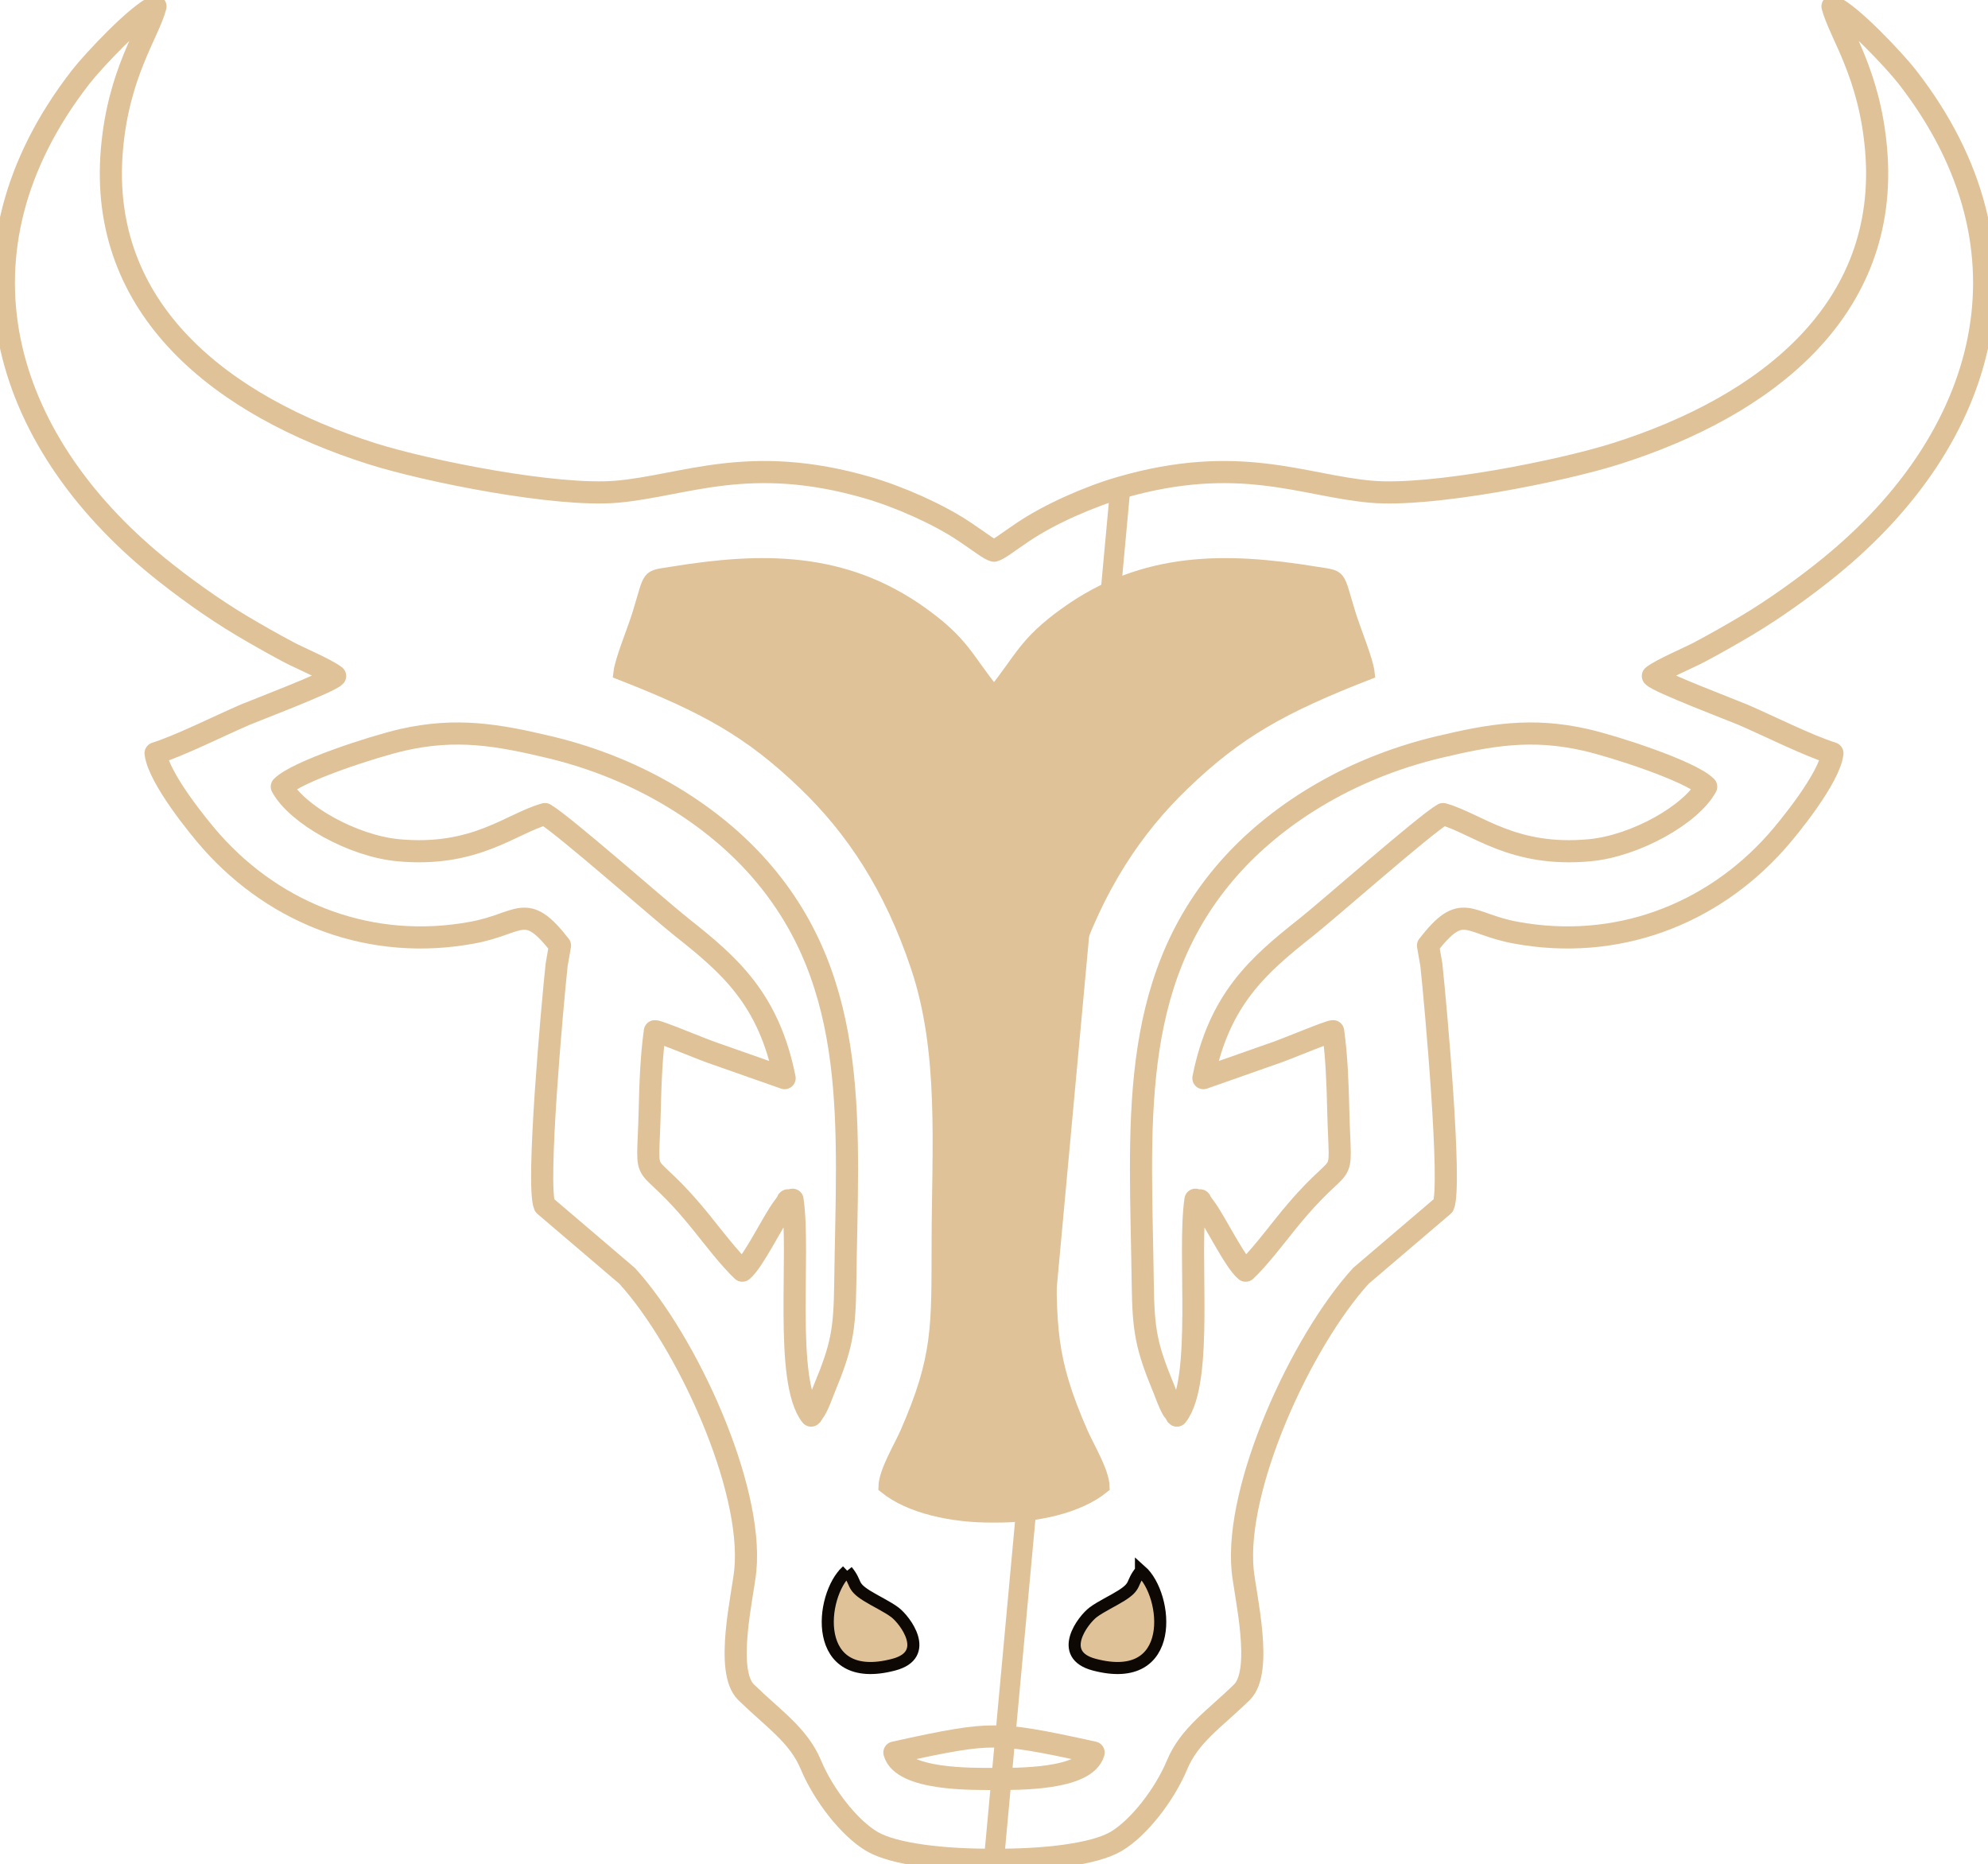
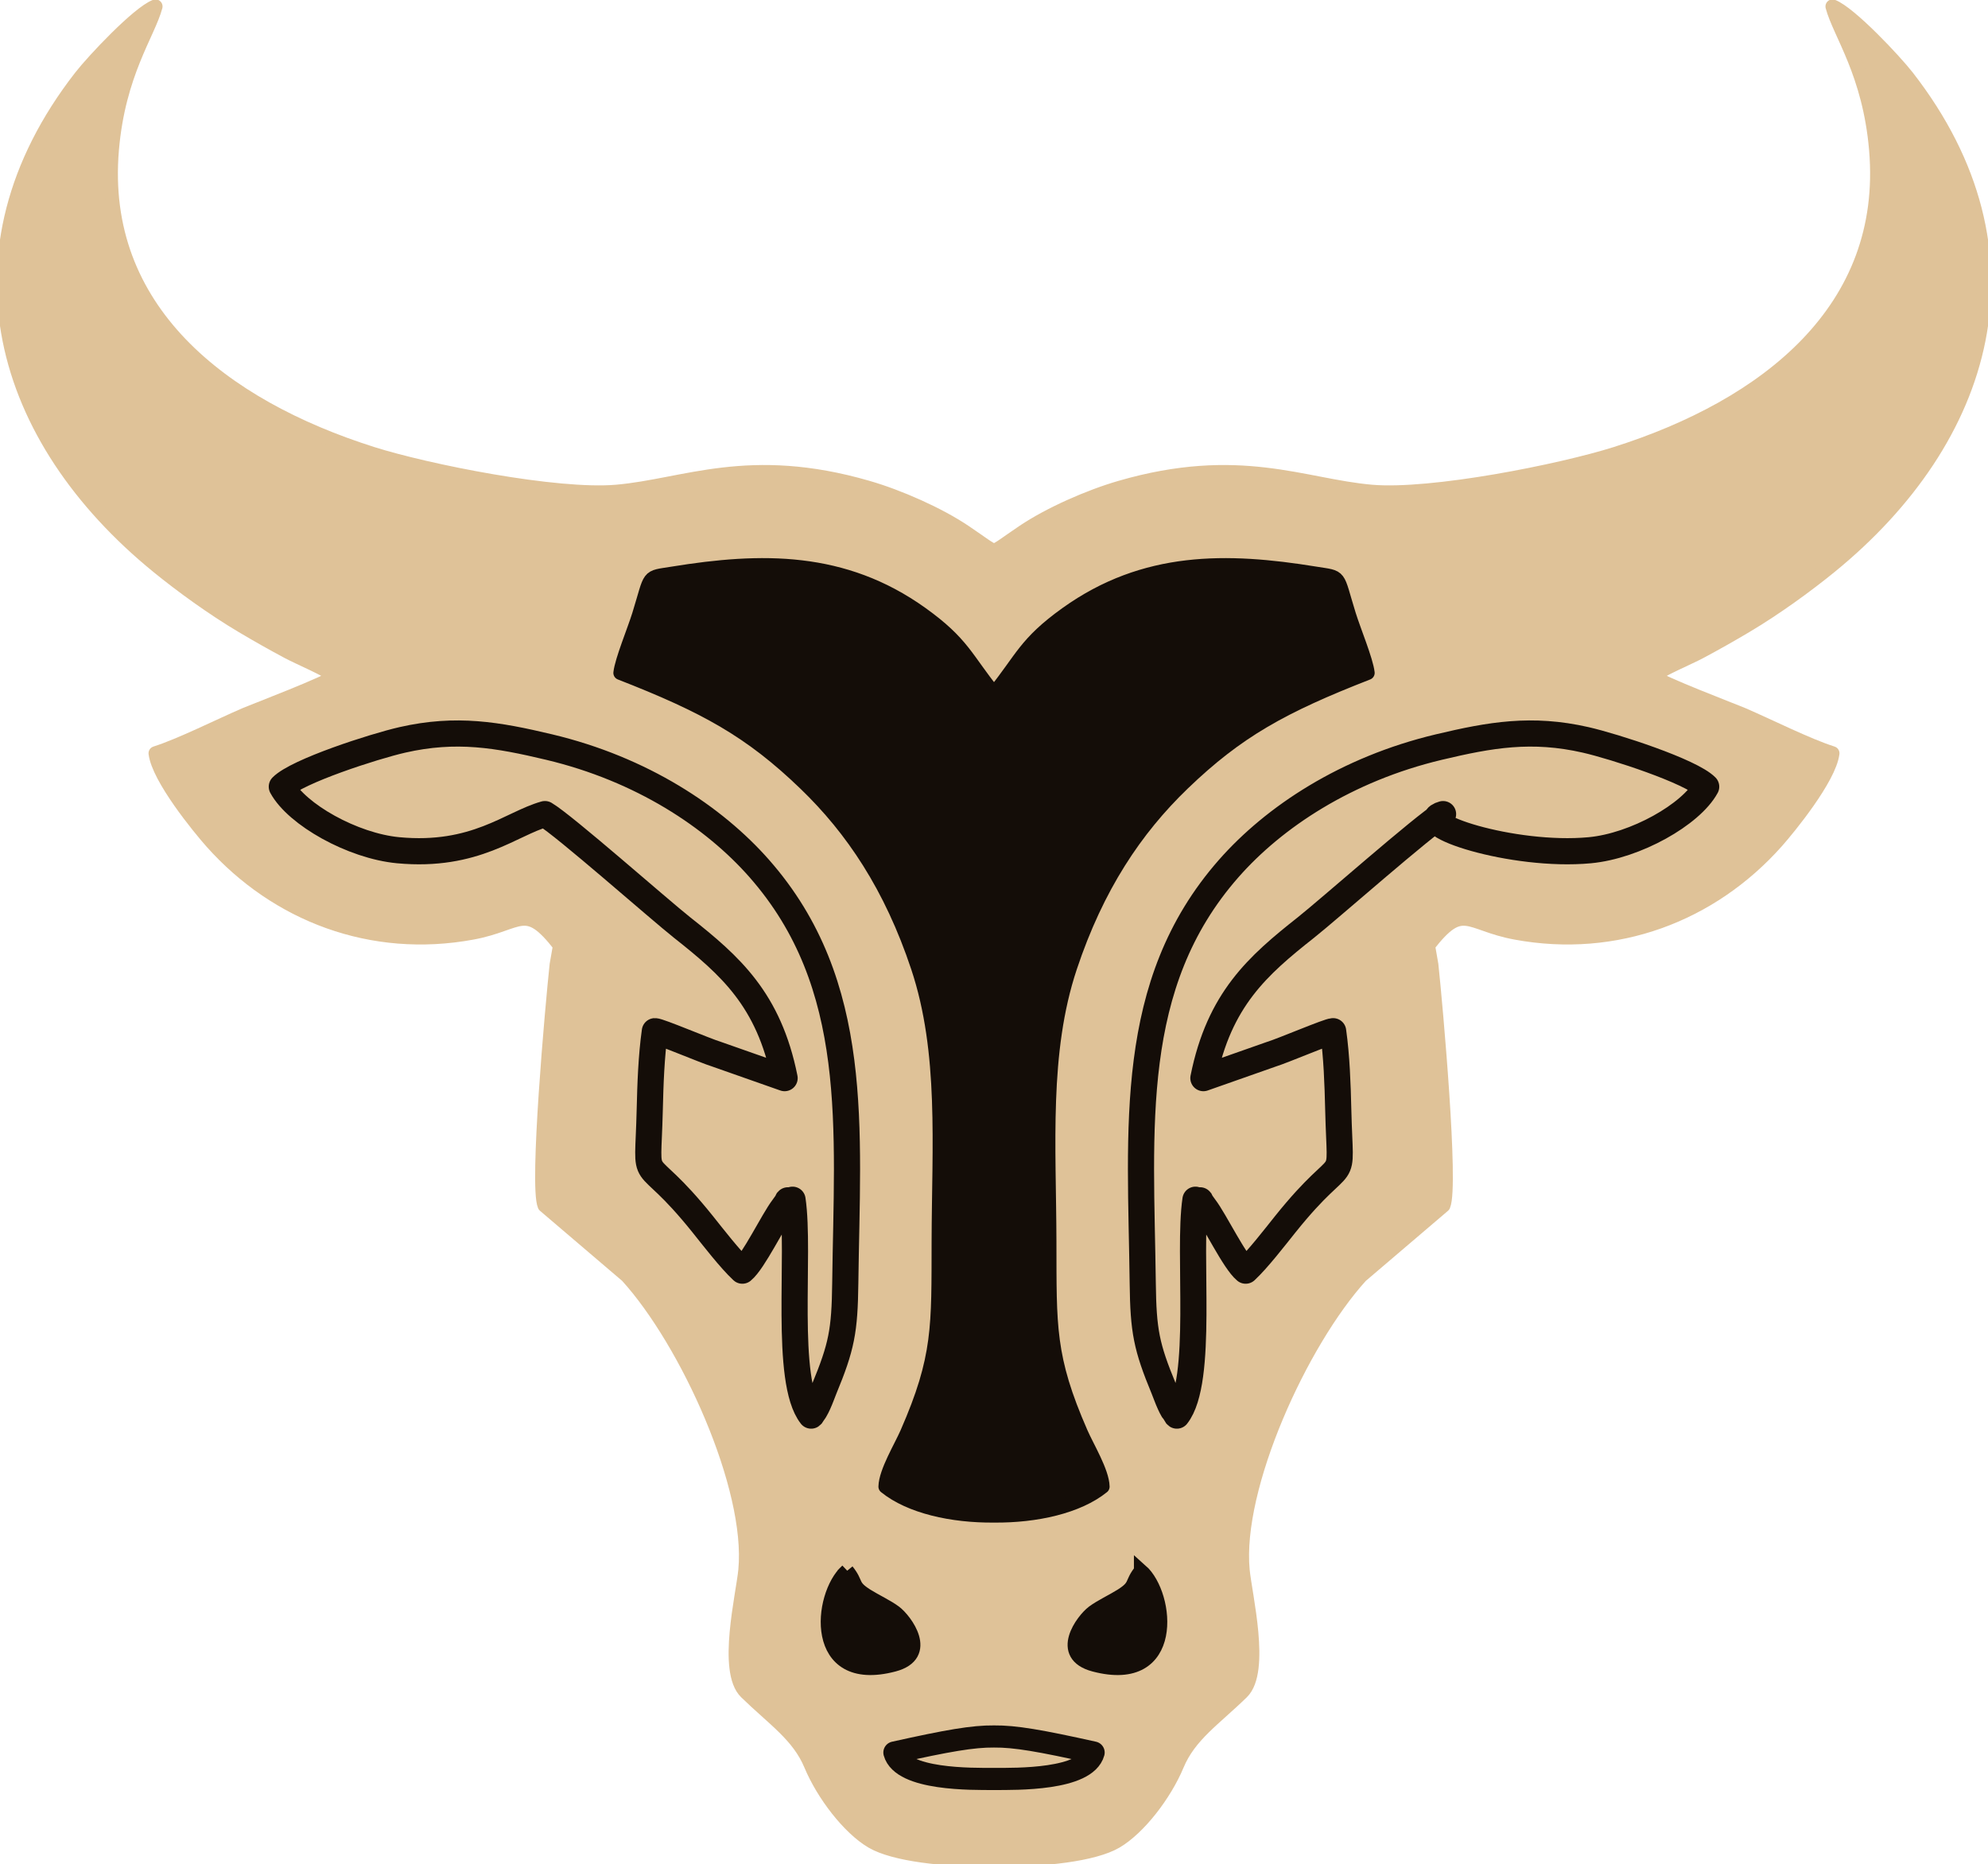
<svg xmlns="http://www.w3.org/2000/svg" xml:space="preserve" viewBox="0 0 1976.17 1852.57" version="1.1" style="shape-rendering:geometricPrecision; text-rendering:geometricPrecision; image-rendering:optimizeQuality; fill-rule:evenodd; clip-rule:evenodd">
  <defs>
    <style type="text/css">
   
-     .buller-stroke-outer {stroke:#DFC298;stroke-width:22;stroke-miterlimit:2.613;stroke-linejoin:round;fill:none}
-     .buller-stroke-accent {stroke:#DFC298;stroke-width:20;stroke-linecap:round;stroke-linejoin:round;stroke-miterlimit:2.613;fill:none}
-     .buller-nostril {fill:#DFC298;stroke:#0D0804;stroke-width:12;stroke-miterlimit:2.613}
-     .buller-crest {fill:#DFC298;stroke:#DFC298;stroke-width:14;stroke-miterlimit:2.613}
+     .buller-gold-body {fill:#DFC298;stroke:#DFC298;stroke-width:14;stroke-linejoin:round;stroke-miterlimit:2.613}
+     .buller-gold-detail {stroke:#140D08;stroke-width:26;stroke-linecap:round;stroke-linejoin:round;stroke-miterlimit:2.613;fill:none}
+     .buller-gold-nostril {fill:#140D08;stroke:#140D08;stroke-width:14;stroke-miterlimit:2.613}
+     .buller-gold-crest {fill:#140D08;stroke:#140D08;stroke-width:14;stroke-linejoin:round;stroke-miterlimit:2.613}
   
  </style>
  </defs>
  <g id="Buller_Logo_Vector_Gold">
    <g id="Buller_Crest_Gold">
-       <path class="buller-stroke-outer" d="M280.14 781.99c15.11,-15.33 91.2,-40 119.84,-46.53 53.6,-12.22 94.64,-5.04 145.66,7.09 92.38,21.94 164.11,69.62 209.1,120.75 101.55,115.41 87.42,258.32 85.5,412.25 -0.59,47.44 -3.62,63.13 -20.98,105.11 -1.52,3.69 -3.54,9.52 -5.96,14.8 -1.2,2.63 -1.79,3.8 -3.11,6.08 -4.04,7.02 -1.75,3.01 -3.88,5.6 -27.11,-34.58 -10.54,-161.02 -18.49,-214.59 -9.16,2.94 -0.28,-4.16 -9.24,7.59 -10.28,13.48 -29.43,53.75 -40.66,62.93 -12.01,-11.13 -29.28,-33.55 -39.43,-46.22 -62.77,-78.29 -54.63,-29.66 -52.61,-113.74 0.61,-25.56 1.54,-52.86 5.08,-78.07 4.03,-0.24 49.32,19.16 61.63,22.96l67.35 23.69c-15.66,-78.17 -54.1,-111.9 -101.78,-149.59 -22.7,-17.94 -117.61,-101.86 -136.47,-112.87 -33.61,9.36 -69.17,43.1 -145.81,35.93 -45.41,-4.25 -100.76,-35.55 -115.74,-63.17z" />
-       <path class="buller-nostril" d="M841.99 1561.45c10.32,12.7 3.83,14.73 19.54,24.65 8.35,5.27 20.39,10.86 27.98,16.55 10.06,7.54 36.42,42.15 -1.05,52.05 -82.66,21.83 -73.55,-69.28 -46.46,-93.26z" />
-       <path class="buller-stroke-outer" d="M1696.03 781.99c-15.11,-15.33 -91.2,-40 -119.83,-46.53 -53.6,-12.22 -94.64,-5.04 -145.67,7.09 -92.38,21.94 -164.11,69.62 -209.1,120.75 -101.55,115.41 -87.41,258.32 -85.49,412.25 0.59,47.44 3.62,63.13 20.98,105.11 1.53,3.69 3.55,9.52 5.96,14.8 1.2,2.63 1.79,3.8 3.1,6.08 4.04,7.02 1.76,3.01 3.88,5.6 27.11,-34.58 10.55,-161.02 18.49,-214.59 9.16,2.94 0.28,-4.16 9.24,7.59 10.28,13.48 29.43,53.75 40.66,62.93 12.02,-11.13 29.28,-33.55 39.43,-46.22 62.77,-78.29 54.63,-29.66 52.61,-113.74 -0.61,-25.56 -1.54,-52.86 -5.08,-78.07 -4.03,-0.24 -49.33,19.16 -61.63,22.96l-67.35 23.69c15.66,-78.17 54.1,-111.9 101.78,-149.59 22.7,-17.94 117.62,-101.86 136.47,-112.87 33.61,9.36 69.18,43.1 145.81,35.93 45.41,-4.25 100.76,-35.55 115.74,-63.17z" />
-       <path class="buller-nostril" d="M1134.18 1561.45c-10.33,12.7 -3.83,14.73 -19.54,24.65 -8.35,5.27 -20.39,10.86 -27.98,16.55 -10.06,7.54 -36.42,42.15 1.06,52.05 82.65,21.83 73.54,-69.28 46.46,-93.26z" />
-       <path class="buller-stroke-outer" d="M988.09 1848.61c-49.79,0.43 -99.42,-5.36 -121.14,-18.06 -22.96,-13.43 -48.59,-46.84 -60.85,-76.22 -12.34,-29.57 -37.05,-45.48 -64.46,-72.22 -21.59,-21.06 -3.09,-96.59 -0.73,-121.28 7.88,-82.76 -58.05,-227.18 -117.53,-292.61l-82.04 -69.97c-8.35,-19.79 7.52,-197.5 12,-239.29l3.33 -19.07c-34.75,-44.63 -38.54,-21.82 -87.13,-12.83 -99.85,18.48 -194.43,-17.63 -259.13,-90.27 -12.56,-14.1 -52.76,-63.4 -55.76,-88.02 24.44,-7.71 63.17,-27.18 89.23,-38.43 7.98,-3.45 84.49,-32.5 89.26,-38.36 -8.95,-6.94 -35.63,-18.06 -46.87,-24.07 -15.38,-8.22 -30.01,-16.46 -45.61,-25.74 -29.3,-17.41 -60.07,-39.76 -83.72,-59.02 -155.68,-126.83 -212.07,-312.36 -76.8,-486.52 12.48,-16.06 57.13,-63.61 74.44,-70.22 -7.15,26.93 -36.85,66.32 -43.35,142.28 -13.63,159.17 109.02,254.97 258.9,302.42 53.97,17.09 182.85,42.97 243.04,37.67 67.76,-5.96 131.25,-38.29 249.36,-4.04 31.04,9 70.25,26.28 96.26,43.76 17.38,11.69 24.46,17.64 29.3,18.89 4.85,-1.25 11.92,-7.2 29.3,-18.89 26.01,-17.48 65.22,-34.76 96.26,-43.76 118.1,-34.24 181.6,-1.92 249.36,4.04 60.2,5.3 189.07,-20.59 243.04,-37.67 149.88,-47.45 272.53,-143.24 258.9,-302.42 -6.5,-75.96 -36.2,-115.34 -43.35,-142.28 17.31,6.61 61.97,54.16 74.44,70.22 135.28,174.16 78.89,359.69 -76.8,486.52 -23.64,19.26 -54.41,41.6 -83.72,59.02 -15.6,9.28 -30.23,17.52 -45.61,25.74 -11.25,6.01 -37.93,17.13 -46.88,24.07 4.77,5.87 81.28,34.91 89.26,38.36 26.06,11.25 64.78,30.72 89.23,38.43 -3.01,24.61 -43.2,73.92 -55.76,88.02 -64.7,72.64 -159.28,108.75 -259.13,90.27 -48.59,-8.99 -52.38,-31.8 -87.13,12.83l3.33 19.07c4.47,41.79 20.34,219.5 11.99,239.29l-82.04 69.97c-59.48,65.43 -125.41,209.85 -117.53,292.61 2.35,24.69 20.85,100.22 -0.74,121.28 -27.41,26.74 -52.12,42.64 -64.46,72.22 -12.25,29.38 -37.89,62.79 -60.84,76.22 -21.72,12.7 -71.35,18.49 -121.14,18.06z" />
-       <path class="buller-stroke-outer" d="M988.09 1726.1c-20.88,-0.2 -45.77,4.11 -99.01,15.95 7.55,27.5 77.43,26.25 98.6,26.28l0.41 0 0.41 -0c21.18,-0.03 91.05,1.21 98.61,-26.28 -53.24,-11.84 -78.13,-16.15 -99.01,-15.95z" />
-       <path class="buller-crest" d="M988.09 688.51c-0.15,0.11 -0.28,0.22 -0.41,0.3 -27.55,-34.18 -30.57,-49.28 -71.82,-78.8 -77.48,-55.44 -158.91,-54.2 -247.07,-39.86 -26.57,4.32 -20.8,0.07 -33.48,40.94 -4.93,15.89 -17.16,45.17 -18.6,57.78 84.54,32.97 129.23,57.51 183.77,110.04 46.83,45.1 85.28,102.2 112.02,182.54 28.12,84.48 20.8,177.36 20.56,272.49 -0.22,84.65 1.61,115.15 -31.41,190.56 -6.15,14.04 -21.11,38.6 -21.45,53.25 24.43,19.8 66.16,29.13 107.91,28.73 41.74,0.4 83.47,-8.94 107.9,-28.73 -0.35,-14.65 -15.3,-39.2 -21.45,-53.25 -33.02,-75.41 -31.2,-105.91 -31.41,-190.56 -0.25,-95.13 -7.57,-188.01 20.55,-272.49 26.74,-80.34 65.19,-137.44 112.02,-182.54 54.54,-52.53 99.24,-77.07 183.77,-110.04 -1.44,-12.61 -13.67,-41.89 -18.6,-57.78 -12.69,-40.87 -6.91,-36.62 -33.48,-40.94 -88.16,-14.34 -169.59,-15.57 -247.07,39.86 -41.26,29.52 -44.28,44.61 -71.83,78.8 -0.13,-0.08 -0.26,-0.19 -0.4,-0.3z" />
-       <path class="buller-stroke-accent" d="M1113.65 484.74c118.1,-34.24 181.6,-1.92 249.36,4.04 60.2,5.3 189.07,-20.59 243.04,-37.67 149.88,-47.45 272.53,-143.24 258.9,-302.42 -6.5,-75.96 -36.2,-115.34 -43.35,-142.28 17.31,6.61 61.97,54.16 74.44,70.22 135.28,174.16 78.89,359.69 -76.8,486.52 -23.64,19.26 -54.41,41.6 -83.72,59.02 -15.6,9.28 -30.23,17.52 -45.61,25.74 -11.25,6.01 -37.93,17.13 -46.88,24.07 4.77,5.87 81.28,34.91 89.26,38.36 26.06,11.25 64.78,30.72 89.23,38.43 -3.01,24.61 -43.2,73.92 -55.76,88.02 -64.7,72.64 -159.28,108.75 -259.13,90.27 -48.59,-8.99 -52.38,-31.8 -87.13,12.83l3.33 19.07c4.47,41.79 20.34,219.5 11.99,239.29l-82.04 69.97c-59.48,65.43 -125.41,209.85 -117.53,292.61 2.35,24.69 20.85,100.22 -0.74,121.28 -27.41,26.74 -52.12,42.64 -64.46,72.22 -12.25,29.38 -37.89,62.79 -60.84,76.22 -21.72,12.7 -71.35,18.49 -121.14,18.06z" />
+       <path class="buller-gold-body" d="M988.09 1848.61c-49.79,0.43 -99.42,-5.36 -121.14,-18.06 -22.96,-13.43 -48.59,-46.84 -60.85,-76.22 -12.34,-29.57 -37.05,-45.48 -64.46,-72.22 -21.59,-21.06 -3.09,-96.59 -0.73,-121.28 7.88,-82.76 -58.05,-227.18 -117.53,-292.61l-82.04 -69.97c-8.35,-19.79 7.52,-197.5 12,-239.29l3.33 -19.07c-34.75,-44.63 -38.54,-21.82 -87.13,-12.83 -99.85,18.48 -194.43,-17.63 -259.13,-90.27 -12.56,-14.1 -52.76,-63.4 -55.76,-88.02 24.44,-7.71 63.17,-27.18 89.23,-38.43 7.98,-3.45 84.49,-32.5 89.26,-38.36 -8.95,-6.94 -35.63,-18.06 -46.87,-24.07 -15.38,-8.22 -30.01,-16.46 -45.61,-25.74 -29.3,-17.41 -60.07,-39.76 -83.72,-59.02 -155.68,-126.83 -212.07,-312.36 -76.8,-486.52 12.48,-16.06 57.13,-63.61 74.44,-70.22 -7.15,26.93 -36.85,66.32 -43.35,142.28 -13.63,159.17 109.02,254.97 258.9,302.42 53.97,17.09 182.85,42.97 243.04,37.67 67.76,-5.96 131.25,-38.29 249.36,-4.04 31.04,9 70.25,26.28 96.26,43.76 17.38,11.69 24.46,17.64 29.3,18.89 4.85,-1.25 11.92,-7.2 29.3,-18.89 26.01,-17.48 65.22,-34.76 96.26,-43.76 118.1,-34.24 181.6,-1.92 249.36,4.04 60.2,5.3 189.07,-20.59 243.04,-37.67 149.88,-47.45 272.53,-143.24 258.9,-302.42 -6.5,-75.96 -36.2,-115.34 -43.35,-142.28 17.31,6.61 61.97,54.16 74.44,70.22 135.28,174.16 78.89,359.69 -76.8,486.52 -23.64,19.26 -54.41,41.6 -83.72,59.02 -15.6,9.28 -30.23,17.52 -45.61,25.74 -11.25,6.01 -37.93,17.13 -46.88,24.07 4.77,5.87 81.28,34.91 89.26,38.36 26.06,11.25 64.78,30.72 89.23,38.43 -3.01,24.61 -43.2,73.92 -55.76,88.02 -64.7,72.64 -159.28,108.75 -259.13,90.27 -48.59,-8.99 -52.38,-31.8 -87.13,12.83l3.33 19.07c4.47,41.79 20.34,219.5 11.99,239.29l-82.04 69.97c-59.48,65.43 -125.41,209.85 -117.53,292.61 2.35,24.69 20.85,100.22 -0.74,121.28 -27.41,26.74 -52.12,42.64 -64.46,72.22 -12.25,29.38 -37.89,62.79 -60.84,76.22 -21.72,12.7 -71.35,18.49 -121.14,18.06z" />
+       <path class="buller-gold-detail" d="M280.14 781.99c15.11,-15.33 91.2,-40 119.84,-46.53 53.6,-12.22 94.64,-5.04 145.66,7.09 92.38,21.94 164.11,69.62 209.1,120.75 101.55,115.41 87.42,258.32 85.5,412.25 -0.59,47.44 -3.62,63.13 -20.98,105.11 -1.52,3.69 -3.54,9.52 -5.96,14.8 -1.2,2.63 -1.79,3.8 -3.11,6.08 -4.04,7.02 -1.75,3.01 -3.88,5.6 -27.11,-34.58 -10.54,-161.02 -18.49,-214.59 -9.16,2.94 -0.28,-4.16 -9.24,7.59 -10.28,13.48 -29.43,53.75 -40.66,62.93 -12.01,-11.13 -29.28,-33.55 -39.43,-46.22 -62.77,-78.29 -54.63,-29.66 -52.61,-113.74 0.61,-25.56 1.54,-52.86 5.08,-78.07 4.03,-0.24 49.32,19.16 61.63,22.96l67.35 23.69c-15.66,-78.17 -54.1,-111.9 -101.78,-149.59 -22.7,-17.94 -117.61,-101.86 -136.47,-112.87 -33.61,9.36 -69.17,43.1 -145.81,35.93 -45.41,-4.25 -100.76,-35.55 -115.74,-63.17z" />
+       <path class="buller-gold-detail" d="M1696.03 781.99c-15.11,-15.33 -91.2,-40 -119.83,-46.53 -53.6,-12.22 -94.64,-5.04 -145.67,7.09 -92.38,21.94 -164.11,69.62 -209.1,120.75 -101.55,115.41 -87.41,258.32 -85.49,412.25 0.59,47.44 3.62,63.13 20.98,105.11 1.53,3.69 3.55,9.52 5.96,14.8 1.2,2.63 1.79,3.8 3.1,6.08 4.04,7.02 1.76,3.01 3.88,5.6 27.11,-34.58 10.55,-161.02 18.49,-214.59 9.16,2.94 0.28,-4.16 9.24,7.59 10.28,13.48 29.43,53.75 40.66,62.93 12.02,-11.13 29.28,-33.55 39.43,-46.22 62.77,-78.29 54.63,-29.66 52.61,-113.74 -0.61,-25.56 -1.54,-52.86 -5.08,-78.07 -4.03,-0.24 -49.33,19.16 -61.63,22.96l-67.35 23.69c15.66,-78.17 54.1,-111.9 101.78,-149.59 22.7,-17.94 117.62,-101.86 136.47,-112.87 -33.61,9.36 69.18,43.1 145.81,35.93 45.41,-4.25 100.76,-35.55 115.74,-63.17z" />
+       <path class="buller-gold-nostril" d="M841.99 1561.45c10.32,12.7 3.83,14.73 19.54,24.65 8.35,5.27 20.39,10.86 27.98,16.55 10.06,7.54 36.42,42.15 -1.05,52.05 -82.66,21.83 -73.55,-69.28 -46.46,-93.26z" />
+       <path class="buller-gold-nostril" d="M1134.18 1561.45c-10.33,12.7 -3.83,14.73 -19.54,24.65 -8.35,5.27 -20.39,10.86 -27.98,16.55 -10.06,7.54 -36.42,42.15 1.06,52.05 82.65,21.83 73.54,-69.28 46.46,-93.26z" />
+       <path class="buller-gold-detail" style="stroke-width:22;" d="M988.09 1726.1c-20.88,-0.2 -45.77,4.11 -99.01,15.95 7.55,27.5 77.43,26.25 98.6,26.28l0.41 0 0.41 -0c21.18,-0.03 91.05,1.21 98.61,-26.28 -53.24,-11.84 -78.13,-16.15 -99.01,-15.95z" />
+       <path class="buller-gold-crest" d="M988.09 688.51c-0.15,0.11 -0.28,0.22 -0.41,0.3 -27.55,-34.18 -30.57,-49.28 -71.82,-78.8 -77.48,-55.44 -158.91,-54.2 -247.07,-39.86 -26.57,4.32 -20.8,0.07 -33.48,40.94 -4.93,15.89 -17.16,45.17 -18.6,57.78 84.54,32.97 129.23,57.51 183.77,110.04 46.83,45.1 85.28,102.2 112.02,182.54 28.12,84.48 20.8,177.36 20.56,272.49 -0.22,84.65 1.61,115.15 -31.41,190.56 -6.15,14.04 -21.11,38.6 -21.45,53.25 24.43,19.8 66.16,29.13 107.91,28.73 41.74,0.4 83.47,-8.94 107.9,-28.73 -0.35,-14.65 -15.3,-39.2 -21.45,-53.25 -33.02,-75.41 -31.2,-105.91 -31.41,-190.56 -0.25,-95.13 -7.57,-188.01 20.55,-272.49 26.74,-80.34 65.19,-137.44 112.02,-182.54 54.54,-52.53 99.24,-77.07 183.77,-110.04 -1.44,-12.61 -13.67,-41.89 -18.6,-57.78 -12.69,-40.87 -6.91,-36.62 -33.48,-40.94 -88.16,-14.34 -169.59,-15.57 -247.07,39.86 -41.26,29.52 -44.28,44.61 -71.83,78.8 -0.13,-0.08 -0.26,-0.19 -0.4,-0.3z" />
    </g>
  </g>
</svg>
